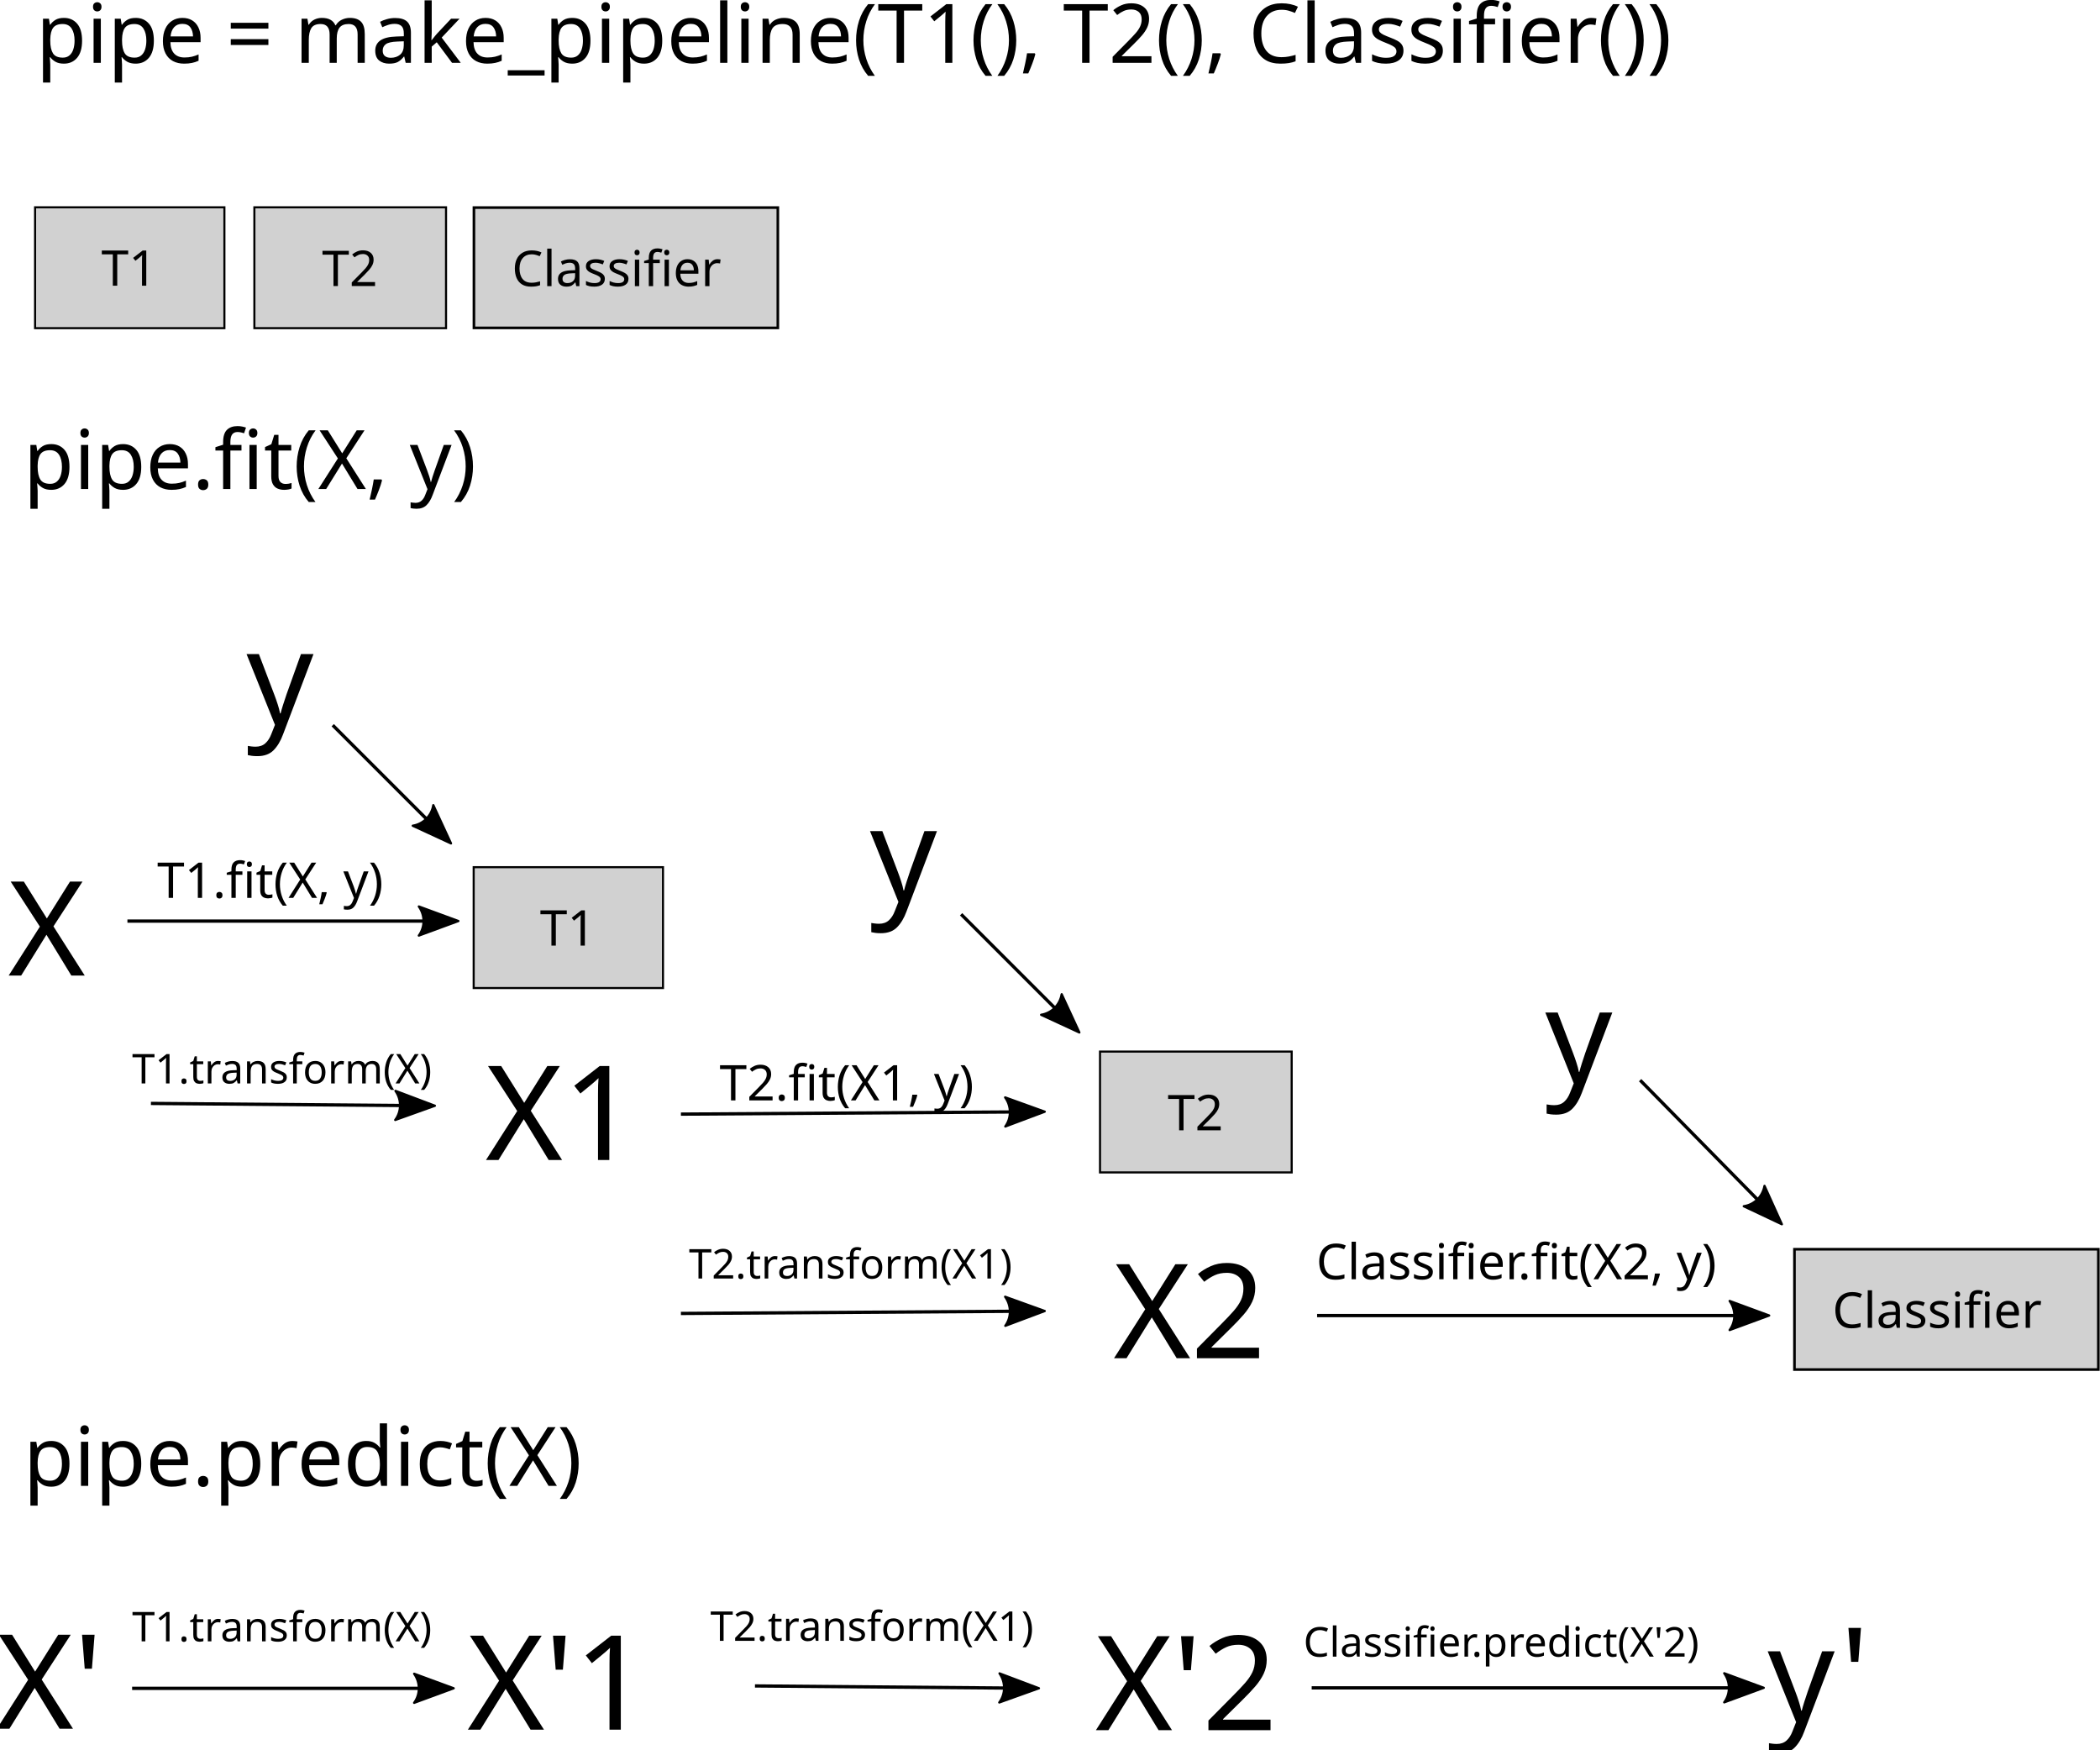
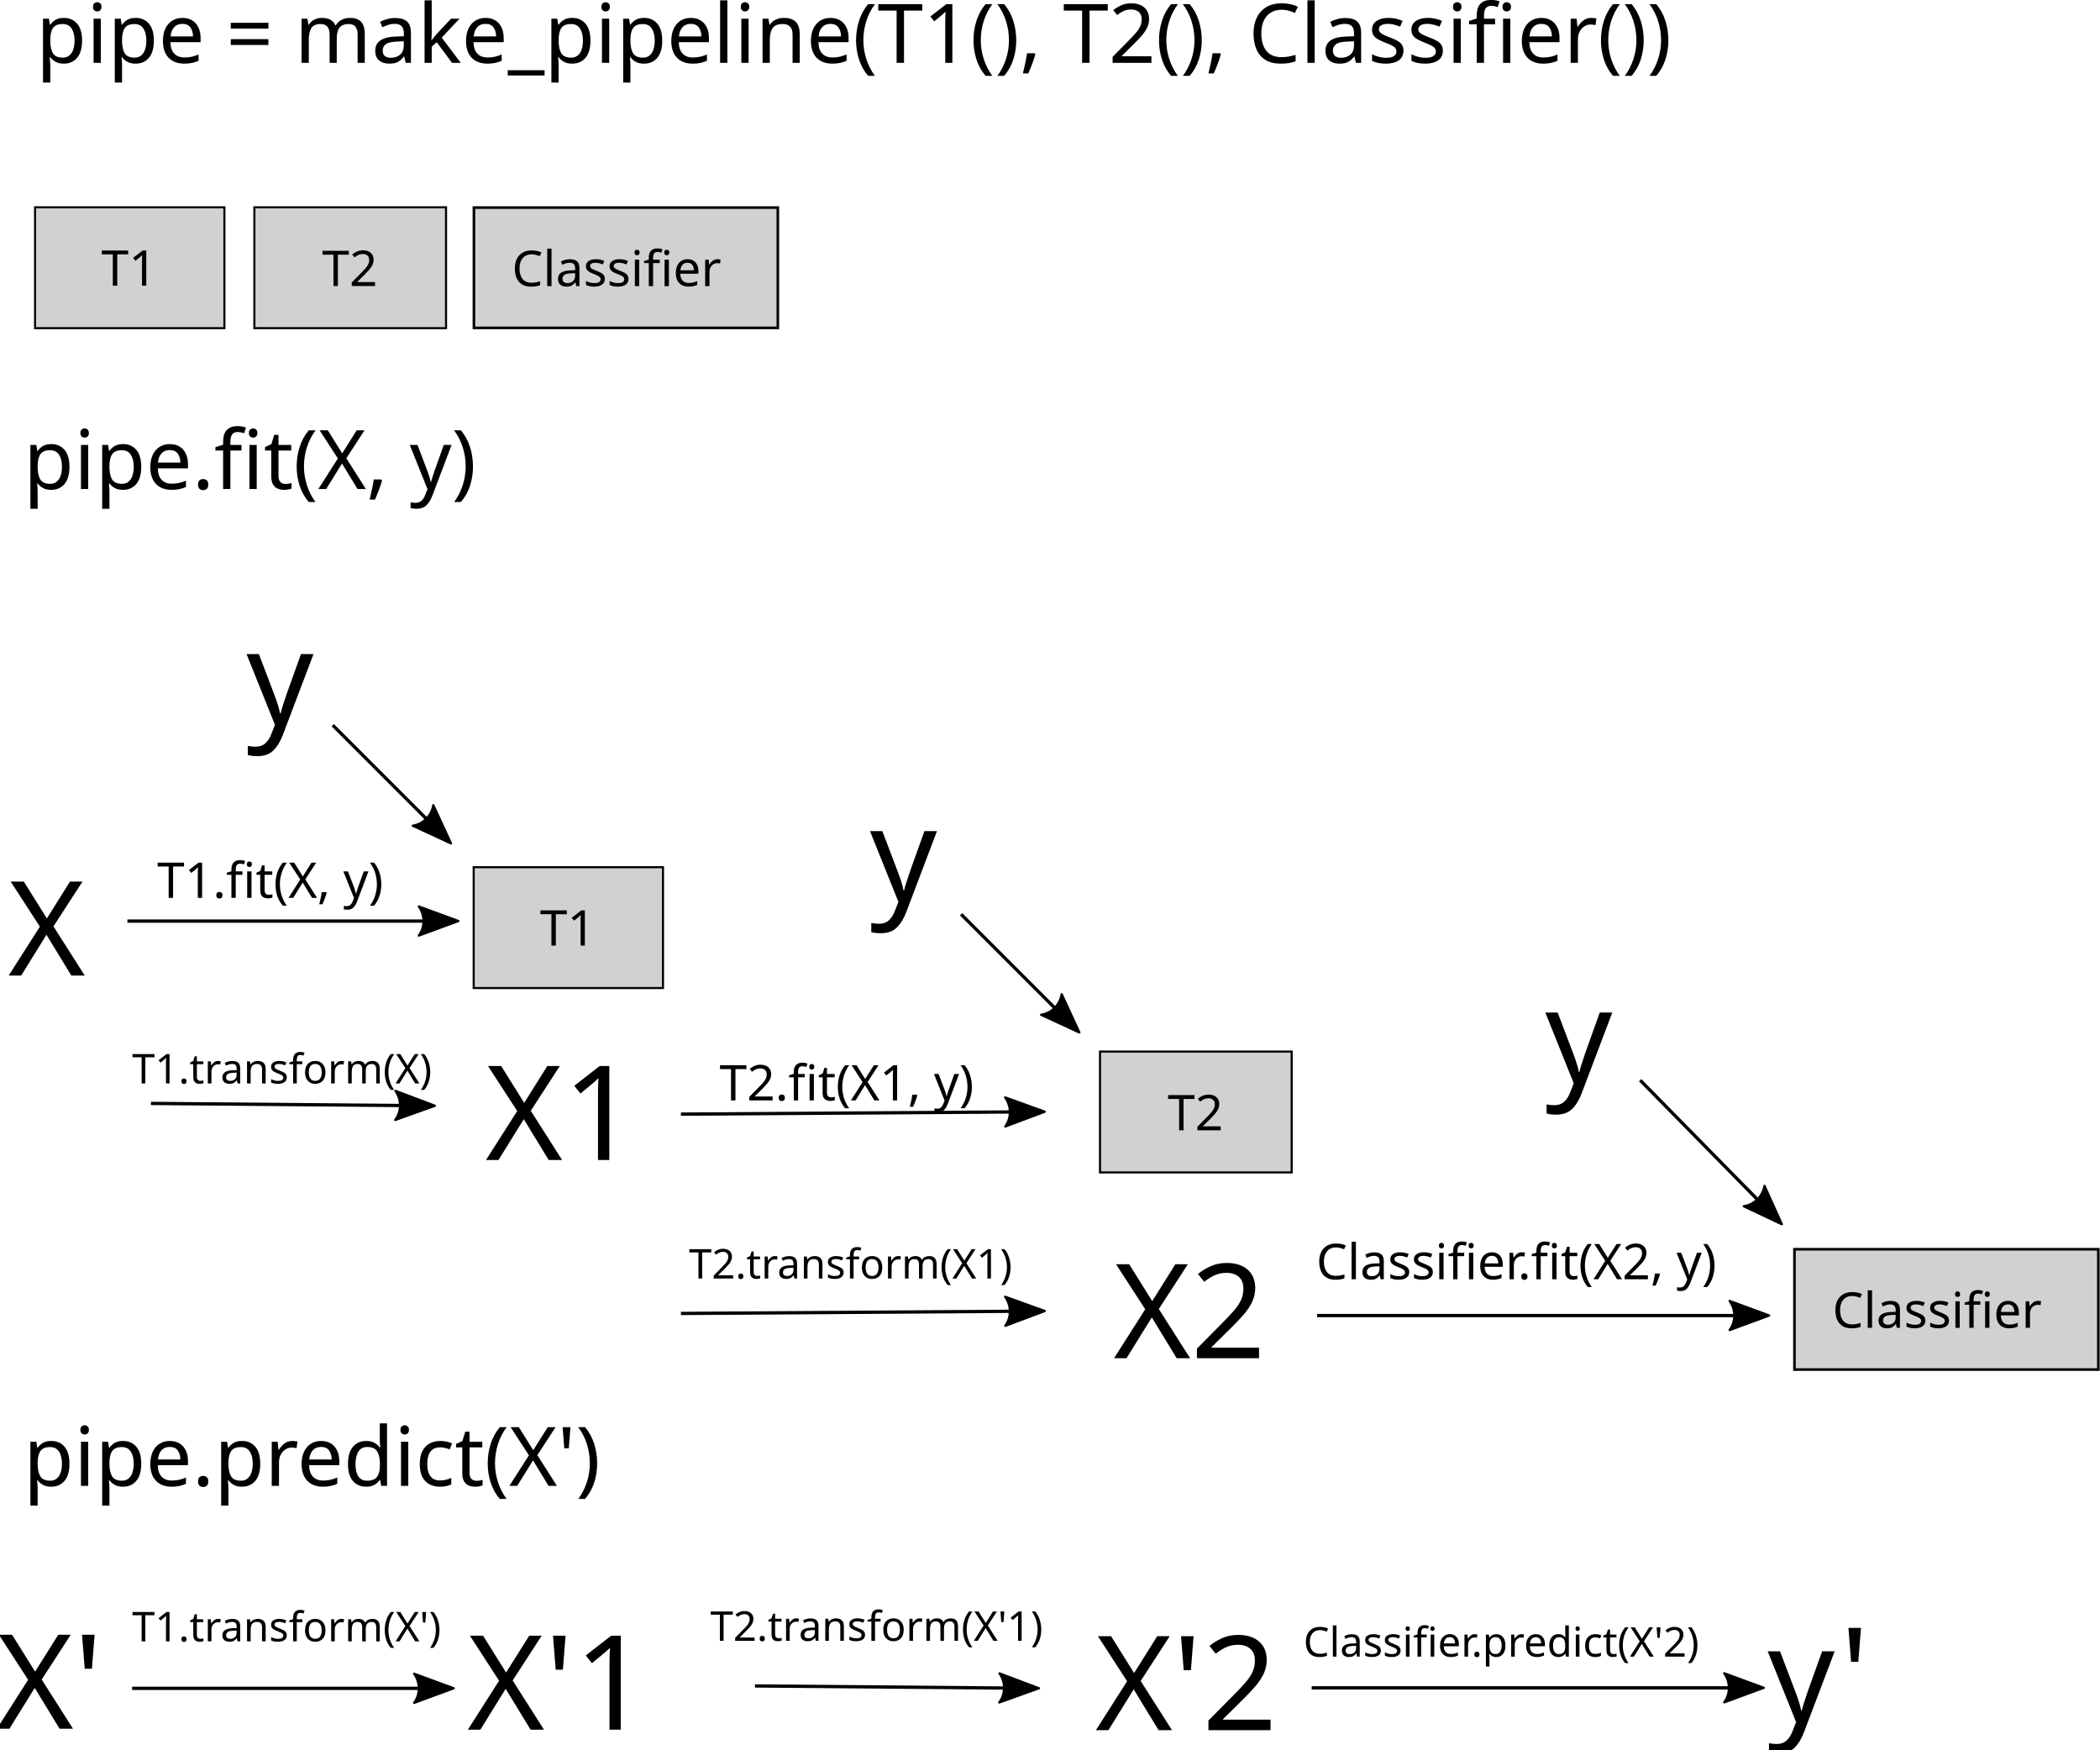
<svg xmlns="http://www.w3.org/2000/svg" width="638.421" height="531.796" id="svg4789" version="1.1">
  <defs id="defs4791">
    <marker orient="auto" refY="0" refX="0" id="marker9806-5-7" style="overflow:visible">
      <path id="path9808-3-6" style="fill:#000000;fill-opacity:1;fill-rule:evenodd;stroke:#000000;stroke-width:0.625;stroke-linejoin:round;stroke-opacity:1" d="M 8.719,4.034 -2.207,0.016 8.719,-4.002 c -1.745,2.372 -1.735,5.617 -6e-7,8.035 z" transform="matrix(-1.1,0,0,-1.1,-1.1,0)" />
    </marker>
    <marker orient="auto" refY="0" refX="0" id="marker10168-4" style="overflow:visible">
      <path id="path10170-6" style="fill:#000000;fill-opacity:1;fill-rule:evenodd;stroke:#000000;stroke-width:0.625;stroke-linejoin:round;stroke-opacity:1" d="M 8.719,4.034 -2.207,0.016 8.719,-4.002 c -1.745,2.372 -1.735,5.617 -6e-7,8.035 z" transform="matrix(-1.1,0,0,-1.1,-1.1,0)" />
    </marker>
    <marker orient="auto" refY="0" refX="0" id="Arrow2Lend-2-1" style="overflow:visible">
      <path id="path4587-8-2" style="fill:#000000;fill-opacity:1;fill-rule:evenodd;stroke:#000000;stroke-width:0.625;stroke-linejoin:round;stroke-opacity:1" d="M 8.719,4.034 -2.207,0.016 8.719,-4.002 c -1.745,2.372 -1.735,5.617 -6e-7,8.035 z" transform="matrix(-1.1,0,0,-1.1,-1.1,0)" />
    </marker>
    <marker orient="auto" refY="0" refX="0" id="Arrow2Lend-2" style="overflow:visible">
      <path id="path4587-8" style="fill:#000000;fill-opacity:1;fill-rule:evenodd;stroke:#000000;stroke-width:0.625;stroke-linejoin:round;stroke-opacity:1" d="M 8.719,4.034 -2.207,0.016 8.719,-4.002 c -1.745,2.372 -1.735,5.617 -6e-7,8.035 z" transform="matrix(-1.1,0,0,-1.1,-1.1,0)" />
    </marker>
    <marker orient="auto" refY="0" refX="0" id="Arrow2Lend" style="overflow:visible">
      <path id="path4587" style="fill:#000000;fill-opacity:1;fill-rule:evenodd;stroke:#000000;stroke-width:0.625;stroke-linejoin:round;stroke-opacity:1" d="M 8.719,4.034 -2.207,0.016 8.719,-4.002 c -1.745,2.372 -1.735,5.617 -6e-7,8.035 z" transform="matrix(-1.1,0,0,-1.1,-1.1,0)" />
    </marker>
    <marker orient="auto" refY="0" refX="0" id="marker5143-9-1" style="overflow:visible">
      <path id="path5145-4-9" style="fill:#000000;fill-opacity:1;fill-rule:evenodd;stroke:#000000;stroke-width:0.625;stroke-linejoin:round;stroke-opacity:1" d="M 8.719,4.034 -2.207,0.016 8.719,-4.002 c -1.745,2.372 -1.735,5.617 -6e-7,8.035 z" transform="matrix(-1.1,0,0,-1.1,-1.1,0)" />
    </marker>
    <marker orient="auto" refY="0" refX="0" id="marker5143-0" style="overflow:visible">
      <path id="path5145-2" style="fill:#000000;fill-opacity:1;fill-rule:evenodd;stroke:#000000;stroke-width:0.625;stroke-linejoin:round;stroke-opacity:1" d="M 8.719,4.034 -2.207,0.016 8.719,-4.002 c -1.745,2.372 -1.735,5.617 -6e-7,8.035 z" transform="matrix(-1.1,0,0,-1.1,-1.1,0)" />
    </marker>
    <marker orient="auto" refY="0" refX="0" id="marker9806-5" style="overflow:visible">
      <path id="path9808-3" style="fill:#000000;fill-opacity:1;fill-rule:evenodd;stroke:#000000;stroke-width:0.625;stroke-linejoin:round;stroke-opacity:1" d="M 8.719,4.034 -2.207,0.016 8.719,-4.002 c -1.745,2.372 -1.735,5.617 -6e-7,8.035 z" transform="matrix(-1.1,0,0,-1.1,-1.1,0)" />
    </marker>
    <marker orient="auto" refY="0" refX="0" id="marker10168" style="overflow:visible">
      <path id="path10170" style="fill:#000000;fill-opacity:1;fill-rule:evenodd;stroke:#000000;stroke-width:0.625;stroke-linejoin:round;stroke-opacity:1" d="M 8.719,4.034 -2.207,0.016 8.719,-4.002 c -1.745,2.372 -1.735,5.617 -6e-7,8.035 z" transform="matrix(-1.1,0,0,-1.1,-1.1,0)" />
    </marker>
    <marker orient="auto" refY="0" refX="0" id="marker5143" style="overflow:visible">
      <path id="path5145" style="fill:#000000;fill-opacity:1;fill-rule:evenodd;stroke:#000000;stroke-width:0.625;stroke-linejoin:round;stroke-opacity:1" d="M 8.719,4.034 -2.207,0.016 8.719,-4.002 c -1.745,2.372 -1.735,5.617 -6e-7,8.035 z" transform="matrix(-1.1,0,0,-1.1,-1.1,0)" />
    </marker>
    <marker style="overflow:visible" id="marker5007" refX="0" refY="0" orient="auto">
      <path transform="matrix(-1.1,0,0,-1.1,-1.1,0)" d="M 8.719,4.034 -2.207,0.016 8.719,-4.002 c -1.745,2.372 -1.735,5.617 -6e-7,8.035 z" style="fill:#000000;fill-opacity:1;fill-rule:evenodd;stroke:#000000;stroke-width:0.625;stroke-linejoin:round;stroke-opacity:1" id="path5009" />
    </marker>
    <marker orient="auto" refY="0" refX="0" id="marker9806-5-7-4" style="overflow:visible">
      <path id="path9808-3-6-7" style="fill:#000000;fill-opacity:1;fill-rule:evenodd;stroke:#000000;stroke-width:0.625;stroke-linejoin:round;stroke-opacity:1" d="M 8.719,4.034 -2.207,0.016 8.719,-4.002 c -1.745,2.372 -1.735,5.617 -6e-7,8.035 z" transform="matrix(-1.1,0,0,-1.1,-1.1,0)" />
    </marker>
    <marker orient="auto" refY="0" refX="0" id="marker10168-4-1" style="overflow:visible">
      <path id="path10170-6-7" style="fill:#000000;fill-opacity:1;fill-rule:evenodd;stroke:#000000;stroke-width:0.625;stroke-linejoin:round;stroke-opacity:1" d="M 8.719,4.034 -2.207,0.016 8.719,-4.002 c -1.745,2.372 -1.735,5.617 -6e-7,8.035 z" transform="matrix(-1.1,0,0,-1.1,-1.1,0)" />
    </marker>
    <marker orient="auto" refY="0" refX="0" id="Arrow2Lend-2-1-3" style="overflow:visible">
      <path id="path4587-8-2-9" style="fill:#000000;fill-opacity:1;fill-rule:evenodd;stroke:#000000;stroke-width:0.625;stroke-linejoin:round;stroke-opacity:1" d="M 8.719,4.034 -2.207,0.016 8.719,-4.002 c -1.745,2.372 -1.735,5.617 -6e-7,8.035 z" transform="matrix(-1.1,0,0,-1.1,-1.1,0)" />
    </marker>
    <marker orient="auto" refY="0" refX="0" id="Arrow2Lend-2-7" style="overflow:visible">
      <path id="path4587-8-7" style="fill:#000000;fill-opacity:1;fill-rule:evenodd;stroke:#000000;stroke-width:0.625;stroke-linejoin:round;stroke-opacity:1" d="M 8.719,4.034 -2.207,0.016 8.719,-4.002 c -1.745,2.372 -1.735,5.617 -6e-7,8.035 z" transform="matrix(-1.1,0,0,-1.1,-1.1,0)" />
    </marker>
    <marker orient="auto" refY="0" refX="0" id="Arrow2Lend-9" style="overflow:visible">
      <path id="path4587-9" style="fill:#000000;fill-opacity:1;fill-rule:evenodd;stroke:#000000;stroke-width:0.625;stroke-linejoin:round;stroke-opacity:1" d="M 8.719,4.034 -2.207,0.016 8.719,-4.002 c -1.745,2.372 -1.735,5.617 -6e-7,8.035 z" transform="matrix(-1.1,0,0,-1.1,-1.1,0)" />
    </marker>
    <marker orient="auto" refY="0" refX="0" id="marker5143-9-1-6" style="overflow:visible">
      <path id="path5145-4-9-2" style="fill:#000000;fill-opacity:1;fill-rule:evenodd;stroke:#000000;stroke-width:0.625;stroke-linejoin:round;stroke-opacity:1" d="M 8.719,4.034 -2.207,0.016 8.719,-4.002 c -1.745,2.372 -1.735,5.617 -6e-7,8.035 z" transform="matrix(-1.1,0,0,-1.1,-1.1,0)" />
    </marker>
    <marker orient="auto" refY="0" refX="0" id="marker5143-0-8" style="overflow:visible">
      <path id="path5145-2-2" style="fill:#000000;fill-opacity:1;fill-rule:evenodd;stroke:#000000;stroke-width:0.625;stroke-linejoin:round;stroke-opacity:1" d="M 8.719,4.034 -2.207,0.016 8.719,-4.002 c -1.745,2.372 -1.735,5.617 -6e-7,8.035 z" transform="matrix(-1.1,0,0,-1.1,-1.1,0)" />
    </marker>
    <marker orient="auto" refY="0" refX="0" id="marker9806-5-4" style="overflow:visible">
      <path id="path9808-3-5" style="fill:#000000;fill-opacity:1;fill-rule:evenodd;stroke:#000000;stroke-width:0.625;stroke-linejoin:round;stroke-opacity:1" d="M 8.719,4.034 -2.207,0.016 8.719,-4.002 c -1.745,2.372 -1.735,5.617 -6e-7,8.035 z" transform="matrix(-1.1,0,0,-1.1,-1.1,0)" />
    </marker>
    <marker orient="auto" refY="0" refX="0" id="marker10168-0" style="overflow:visible">
      <path id="path10170-67" style="fill:#000000;fill-opacity:1;fill-rule:evenodd;stroke:#000000;stroke-width:0.625;stroke-linejoin:round;stroke-opacity:1" d="M 8.719,4.034 -2.207,0.016 8.719,-4.002 c -1.745,2.372 -1.735,5.617 -6e-7,8.035 z" transform="matrix(-1.1,0,0,-1.1,-1.1,0)" />
    </marker>
    <marker orient="auto" refY="0" refX="0" id="marker5143-4" style="overflow:visible">
      <path id="path5145-8" style="fill:#000000;fill-opacity:1;fill-rule:evenodd;stroke:#000000;stroke-width:0.625;stroke-linejoin:round;stroke-opacity:1" d="M 8.719,4.034 -2.207,0.016 8.719,-4.002 c -1.745,2.372 -1.735,5.617 -6e-7,8.035 z" transform="matrix(-1.1,0,0,-1.1,-1.1,0)" />
    </marker>
    <marker style="overflow:visible" id="marker5007-8" refX="0" refY="0" orient="auto">
      <path transform="matrix(-1.1,0,0,-1.1,-1.1,0)" d="M 8.719,4.034 -2.207,0.016 8.719,-4.002 c -1.745,2.372 -1.735,5.617 -6e-7,8.035 z" style="fill:#000000;fill-opacity:1;fill-rule:evenodd;stroke:#000000;stroke-width:0.625;stroke-linejoin:round;stroke-opacity:1" id="path5009-6" />
    </marker>
  </defs>
  <g id="layer1" transform="translate(-43.64674,-280.8793)">
    <text xml:space="preserve" style="font-size:40px;font-style:normal;font-variant:normal;font-weight:normal;font-stretch:normal;line-height:125%;letter-spacing:0px;word-spacing:0px;fill:#000000;fill-opacity:1;stroke:none;display:inline;font-family:sans-serif;-inkscape-font-specification:sans-serif" x="50.762" y="429.526" id="text3350">
      <tspan id="tspan3352" x="50.762" y="429.526" style="font-size:25px">pipe.fit(X, y)</tspan>
    </text>
    <g style="display:inline" id="g4284" transform="translate(132.3264,472.5588)">
      <rect y="71.911" x="55.323" height="36.735" width="57.556" id="rect4307" style="fill:#000000;fill-opacity:0.182;stroke:#000000;stroke-width:0.63;stroke-miterlimit:4;stroke-opacity:1;stroke-dasharray:none;stroke-dashoffset:0" />
      <text xml:space="preserve" style="font-size:15px;font-style:normal;font-weight:normal;line-height:125%;letter-spacing:0px;word-spacing:0px;fill:#000000;fill-opacity:1;stroke:none;font-family:Sans" x="75.458" y="95.746" id="text10425">
        <tspan id="tspan10427" x="75.458" y="95.746">T1</tspan>
      </text>
    </g>
    <text xml:space="preserve" style="font-size:40px;font-style:normal;font-variant:normal;font-weight:normal;font-stretch:normal;line-height:125%;letter-spacing:0px;word-spacing:0px;fill:#000000;fill-opacity:1;stroke:none;display:inline;font-family:sans-serif;-inkscape-font-specification:sans-serif" x="46.127" y="577.417" id="text4336">
      <tspan x="46.127" y="577.417" id="tspan4344">X</tspan>
    </text>
    <text xml:space="preserve" style="font-size:40px;font-style:normal;font-variant:normal;font-weight:normal;font-stretch:normal;line-height:125%;letter-spacing:0px;word-spacing:0px;fill:#000000;fill-opacity:1;stroke:none;display:inline;font-family:sans-serif;-inkscape-font-specification:sans-serif" x="118.549" y="501.123" id="text4348">
      <tspan id="tspan4350" x="118.549" y="501.123">y</tspan>
    </text>
-     <path style="fill:none;stroke:#000000;stroke-width:1px;stroke-linecap:butt;stroke-linejoin:miter;stroke-opacity:1;marker-end:url(#marker5007);display:inline" d="m 82.384,560.855 99.286,0" id="path4417" />
-     <path style="fill:none;stroke:#000000;stroke-width:1px;stroke-linecap:butt;stroke-linejoin:miter;stroke-opacity:1;marker-end:url(#marker5143);display:inline" d="m 89.529,616.278 85,0.714" id="path4421" />
+     <path style="display:inline;fill:none;stroke:#000000;stroke-width:1px;stroke-linecap:butt;stroke-linejoin:miter;stroke-opacity:1;marker-end:url(#marker5007)" d="m 82.384,560.855 99.286,0" id="path4417" />
+     <path style="display:inline;fill:none;stroke:#000000;stroke-width:1px;stroke-linecap:butt;stroke-linejoin:miter;stroke-opacity:1;marker-end:url(#marker5143)" d="m 89.529,616.278 85,0.714" id="path4421" />
    <text xml:space="preserve" style="font-size:15px;font-style:normal;font-weight:normal;line-height:125%;letter-spacing:0px;word-spacing:0px;fill:#000000;fill-opacity:1;stroke:none;display:inline;font-family:Sans" x="91.417" y="553.795" id="text4433">
      <tspan id="tspan4435" x="91.417" y="553.795">T1.fit(X, y)</tspan>
    </text>
    <text xml:space="preserve" style="font-size:15px;font-style:normal;font-weight:normal;line-height:125%;letter-spacing:0px;word-spacing:0px;fill:#000000;fill-opacity:1;stroke:none;display:inline;font-family:Sans" x="262.381" y="615.366" id="text4433-8">
      <tspan id="tspan4435-5" x="262.381" y="615.366">T2.fit(X1, y)</tspan>
    </text>
    <text xml:space="preserve" style="font-size:15px;font-style:normal;font-weight:normal;line-height:125%;letter-spacing:0px;word-spacing:0px;fill:#000000;fill-opacity:1;stroke:none;display:inline;font-family:Sans" x="443.782" y="669.714" id="text4433-7">
      <tspan id="tspan4435-7" x="443.782" y="669.714">Classifier.fit(X2, y)</tspan>
    </text>
    <text xml:space="preserve" style="font-size:12.5px;font-style:normal;font-weight:normal;line-height:125%;letter-spacing:0px;word-spacing:0px;fill:#000000;fill-opacity:1;stroke:none;display:inline;font-family:Sans" x="83.8" y="610.196" id="text4463">
      <tspan id="tspan4465" x="83.8" y="610.196">T1.transform(X)</tspan>
    </text>
-     <text xml:space="preserve" style="font-size:40px;font-style:normal;font-variant:normal;font-weight:normal;font-stretch:normal;line-height:125%;letter-spacing:0px;word-spacing:0px;fill:#000000;fill-opacity:1;stroke:none;display:inline;font-family:sans-serif;-inkscape-font-specification:sans-serif" x="50.762" y="732.53" id="text3350-7">
-       <tspan id="tspan3352-7" x="50.762" y="732.53" style="font-size:25px">pipe.predict(X)</tspan>
+     <text xml:space="preserve" style="font-style:normal;font-variant:normal;font-weight:normal;font-stretch:normal;font-size:40px;line-height:125%;font-family:sans-serif;-inkscape-font-specification:sans-serif;letter-spacing:0px;word-spacing:0px;display:inline;fill:#000000;fill-opacity:1;stroke:none" x="50.762" y="732.53" id="text3350-7">
+       <tspan id="tspan3352-7" x="50.762" y="732.53" style="font-size:25px">pipe.predict(X')</tspan>
    </text>
    <text xml:space="preserve" style="font-size:40px;font-style:normal;font-variant:normal;font-weight:normal;font-stretch:normal;line-height:125%;letter-spacing:0px;word-spacing:0px;fill:#000000;fill-opacity:1;stroke:none;display:inline;font-family:sans-serif;-inkscape-font-specification:sans-serif" x="42.555" y="806.344" id="text4336-5">
      <tspan x="42.555" y="806.344" id="tspan4344-5">X'</tspan>
    </text>
    <text xml:space="preserve" style="font-size:40px;font-style:normal;font-variant:normal;font-weight:normal;font-stretch:normal;line-height:125%;letter-spacing:0px;word-spacing:0px;fill:#000000;fill-opacity:1;stroke:none;display:inline;font-family:sans-serif;-inkscape-font-specification:sans-serif" x="580.996" y="804.255" id="text4348-0">
      <tspan id="tspan4350-6" x="580.996" y="804.255">y'</tspan>
    </text>
    <text xml:space="preserve" style="font-size:12.5px;font-style:normal;font-weight:normal;line-height:125%;letter-spacing:0px;word-spacing:0px;fill:#000000;fill-opacity:1;stroke:none;display:inline;font-family:Sans" x="439.886" y="784.428" id="text4463-6-9-1">
      <tspan id="tspan4465-2-8-5" x="439.886" y="784.428">Classifier.predict(X'2)</tspan>
    </text>
    <path style="fill:none;stroke:#000000;stroke-width:1px;stroke-linecap:butt;stroke-linejoin:miter;stroke-opacity:1;marker-end:url(#marker10168);display:inline" d="m 442.41,793.924 136.108,0" id="path9792" />
    <g style="display:inline" id="g4292" transform="translate(-94.46564,270.553)">
      <rect y="73.341" x="215.444" height="36.732" width="58.267" id="rect4307-2" style="fill:#000000;fill-opacity:0.182;stroke:#000000;stroke-width:0.634;stroke-miterlimit:4;stroke-opacity:1;stroke-dasharray:none;stroke-dashoffset:0" />
      <text id="text10425-8-6-6" y="97.274" x="235.993" style="font-size:15px;font-style:normal;font-weight:normal;line-height:125%;letter-spacing:0px;word-spacing:0px;fill:#000000;fill-opacity:1;stroke:none;font-family:Sans" xml:space="preserve">
        <tspan y="97.274" x="235.993" id="tspan10427-4-8-2">T2</tspan>
      </text>
    </g>
    <g style="display:inline" id="g4297" transform="translate(-210.5466,269.5428)">
      <rect y="74.433" x="398.272" height="36.569" width="92.39" id="rect4307-6" style="fill:#000000;fill-opacity:0.182;stroke:#000000;stroke-width:0.796;stroke-miterlimit:4;stroke-opacity:1;stroke-dasharray:none;stroke-dashoffset:0" />
      <text id="text10517" y="98.309" x="409.791" style="font-size:15px;font-style:normal;font-weight:normal;line-height:125%;letter-spacing:0px;word-spacing:0px;fill:#000000;fill-opacity:1;stroke:none;font-family:Sans" xml:space="preserve">
        <tspan y="98.309" x="409.791" id="tspan10519">Classifier</tspan>
      </text>
    </g>
    <g style="display:inline" id="g4292-0" transform="translate(162.6194,527.1779)">
      <rect y="73.341" x="215.444" height="36.732" width="58.267" id="rect4307-2-1" style="fill:#000000;fill-opacity:0.182;stroke:#000000;stroke-width:0.634;stroke-miterlimit:4;stroke-opacity:1;stroke-dasharray:none;stroke-dashoffset:0" />
      <text id="text10425-8-6-6-0" y="97.274" x="235.993" style="font-size:15px;font-style:normal;font-weight:normal;line-height:125%;letter-spacing:0px;word-spacing:0px;fill:#000000;fill-opacity:1;stroke:none;font-family:Sans" xml:space="preserve">
        <tspan y="97.274" x="235.993" id="tspan10427-4-8-2-9">T2</tspan>
      </text>
    </g>
    <g style="display:inline" id="g4284-2" transform="translate(-1.012163,271.9816)">
      <rect y="71.911" x="55.323" height="36.735" width="57.556" id="rect4307-29" style="fill:#000000;fill-opacity:0.182;stroke:#000000;stroke-width:0.63;stroke-miterlimit:4;stroke-opacity:1;stroke-dasharray:none;stroke-dashoffset:0" />
      <text xml:space="preserve" style="font-size:15px;font-style:normal;font-weight:normal;line-height:125%;letter-spacing:0px;word-spacing:0px;fill:#000000;fill-opacity:1;stroke:none;font-family:Sans" x="75.458" y="95.746" id="text10425-1">
        <tspan id="tspan10427-2" x="75.458" y="95.746">T1</tspan>
      </text>
    </g>
    <text xml:space="preserve" style="font-size:40px;font-style:normal;font-variant:normal;font-weight:normal;font-stretch:normal;line-height:125%;letter-spacing:0px;word-spacing:0px;fill:#000000;fill-opacity:1;stroke:none;display:inline;font-family:sans-serif;-inkscape-font-specification:sans-serif" x="191.242" y="633.465" id="text4336-5-4">
      <tspan x="191.242" y="633.465" id="tspan4344-5-0">X1</tspan>
    </text>
    <path style="fill:none;stroke:#000000;stroke-width:1px;stroke-linecap:butt;stroke-linejoin:miter;stroke-opacity:1;marker-end:url(#marker9806-5);display:inline" d="m 250.65,619.531 109.282,-0.714" id="path9788-4" />
    <text xml:space="preserve" style="font-size:40px;font-style:normal;font-variant:normal;font-weight:normal;font-stretch:normal;line-height:125%;letter-spacing:0px;word-spacing:0px;fill:#000000;fill-opacity:1;stroke:none;display:inline;font-family:sans-serif;-inkscape-font-specification:sans-serif" x="513.396" y="610.091" id="text4348-6">
      <tspan id="tspan4350-61" x="513.396" y="610.091">y</tspan>
    </text>
    <text xml:space="preserve" style="font-size:12.5px;font-style:normal;font-weight:normal;line-height:125%;letter-spacing:0px;word-spacing:0px;fill:#000000;fill-opacity:1;stroke:none;display:inline;font-family:Sans" x="253.082" y="669.501" id="text4463-0">
      <tspan id="tspan4465-2" x="253.082" y="669.501">T2.transform(X1)</tspan>
    </text>
    <text xml:space="preserve" style="font-size:40px;font-style:normal;font-variant:normal;font-weight:normal;font-stretch:normal;line-height:125%;letter-spacing:0px;word-spacing:0px;fill:#000000;fill-opacity:1;stroke:none;display:inline;font-family:sans-serif;-inkscape-font-specification:sans-serif" x="382.167" y="693.729" id="text4336-5-4-3">
      <tspan x="382.167" y="693.729" id="tspan4344-5-0-3">X2</tspan>
    </text>
    <text xml:space="preserve" style="font-size:40px;font-style:normal;font-variant:normal;font-weight:normal;font-stretch:normal;line-height:125%;letter-spacing:0px;word-spacing:0px;fill:#000000;fill-opacity:1;stroke:none;display:inline;font-family:sans-serif;-inkscape-font-specification:sans-serif" x="308.089" y="554.948" id="text4348-6-1">
      <tspan id="tspan4350-61-6" x="308.089" y="554.948">y</tspan>
    </text>
    <g style="display:inline" id="g4297-0" transform="translate(190.9073,586.1677)">
      <rect y="74.433" x="398.272" height="36.569" width="92.39" id="rect4307-6-6" style="fill:#000000;fill-opacity:0.182;stroke:#000000;stroke-width:0.796;stroke-miterlimit:4;stroke-opacity:1;stroke-dasharray:none;stroke-dashoffset:0" />
      <text id="text10517-9" y="98.309" x="409.791" style="font-size:15px;font-style:normal;font-weight:normal;line-height:125%;letter-spacing:0px;word-spacing:0px;fill:#000000;fill-opacity:1;stroke:none;font-family:Sans" xml:space="preserve">
        <tspan y="98.309" x="409.791" id="tspan10519-4">Classifier</tspan>
      </text>
    </g>
-     <path style="fill:none;stroke:#000000;stroke-width:1px;stroke-linecap:butt;stroke-linejoin:miter;stroke-opacity:1;marker-end:url(#marker5143-0);display:inline" d="m 83.813,794.07 96.429,0" id="path4421-5" />
-     <text xml:space="preserve" style="font-size:12.5px;font-style:normal;font-weight:normal;line-height:125%;letter-spacing:0px;word-spacing:0px;fill:#000000;fill-opacity:1;stroke:none;display:inline;font-family:Sans" x="83.8" y="779.785" id="text4463-31">
-       <tspan id="tspan4465-9" x="83.8" y="779.785">T1.transform(X)</tspan>
+     <path style="display:inline;fill:none;stroke:#000000;stroke-width:1px;stroke-linecap:butt;stroke-linejoin:miter;stroke-opacity:1;marker-end:url(#marker5143-0)" d="m 83.813,794.07 96.429,0" id="path4421-5" />
+     <text xml:space="preserve" style="font-style:normal;font-weight:normal;font-size:12.5px;line-height:125%;font-family:Sans;letter-spacing:0px;word-spacing:0px;display:inline;fill:#000000;fill-opacity:1;stroke:none" x="83.8" y="779.785" id="text4463-31">
+       <tspan id="tspan4465-9" x="83.8" y="779.785">T1.transform(X')</tspan>
    </text>
    <text xml:space="preserve" style="font-size:40px;font-style:normal;font-variant:normal;font-weight:normal;font-stretch:normal;line-height:125%;letter-spacing:0px;word-spacing:0px;fill:#000000;fill-opacity:1;stroke:none;display:inline;font-family:sans-serif;-inkscape-font-specification:sans-serif" x="185.734" y="806.625" id="text4336-5-4-7">
      <tspan x="185.734" y="806.625" id="tspan4344-5-0-0">X'1</tspan>
    </text>
-     <path style="fill:none;stroke:#000000;stroke-width:1px;stroke-linecap:butt;stroke-linejoin:miter;stroke-opacity:1;marker-end:url(#marker5143-9-1);display:inline" d="m 273.163,793.34 85,0.714" id="path4421-4-5" />
-     <text xml:space="preserve" style="font-size:12.5px;font-style:normal;font-weight:normal;line-height:125%;letter-spacing:0px;word-spacing:0px;fill:#000000;fill-opacity:1;stroke:none;display:inline;font-family:Sans" x="259.592" y="779.625" id="text4463-0-1">
-       <tspan id="tspan4465-2-4" x="259.592" y="779.625">T2.transform(X1)</tspan>
+     <path style="display:inline;fill:none;stroke:#000000;stroke-width:1px;stroke-linecap:butt;stroke-linejoin:miter;stroke-opacity:1;marker-end:url(#marker5143-9-1)" d="m 273.163,793.34 85,0.714" id="path4421-4-5" />
+     <text xml:space="preserve" style="font-style:normal;font-weight:normal;font-size:12.5px;line-height:125%;font-family:Sans;letter-spacing:0px;word-spacing:0px;display:inline;fill:#000000;fill-opacity:1;stroke:none" x="259.592" y="779.625" id="text4463-0-1">
+       <tspan id="tspan4465-2-4" x="259.592" y="779.625">T2.transform(X'1)</tspan>
    </text>
    <text xml:space="preserve" style="font-size:40px;font-style:normal;font-variant:normal;font-weight:normal;font-stretch:normal;line-height:125%;letter-spacing:0px;word-spacing:0px;fill:#000000;fill-opacity:1;stroke:none;display:inline;font-family:sans-serif;-inkscape-font-specification:sans-serif" x="376.66" y="806.785" id="text4336-5-4-3-0">
      <tspan x="376.66" y="806.785" id="tspan4344-5-0-3-7">X'2</tspan>
    </text>
    <path style="fill:none;stroke:#000000;stroke-width:1px;stroke-linecap:butt;stroke-linejoin:miter;stroke-opacity:1;marker-end:url(#Arrow2Lend);display:inline" d="m 144.803,501.314 35,35" id="path4560" />
    <path style="fill:none;stroke:#000000;stroke-width:1px;stroke-linecap:butt;stroke-linejoin:miter;stroke-opacity:1;marker-end:url(#Arrow2Lend-2);display:inline" d="m 335.832,558.784 35,35" id="path4560-9" />
    <path style="fill:none;stroke:#000000;stroke-width:1px;stroke-linecap:butt;stroke-linejoin:miter;stroke-opacity:1;marker-end:url(#Arrow2Lend-2-1);display:inline" d="m 542.261,609.212 42.143,42.857" id="path4560-9-5" />
    <path style="fill:none;stroke:#000000;stroke-width:1px;stroke-linecap:butt;stroke-linejoin:miter;stroke-opacity:1;marker-end:url(#marker10168-4);display:inline" d="m 444.056,680.76 136.108,0" id="path9792-0" />
    <path style="fill:none;stroke:#000000;stroke-width:1px;stroke-linecap:butt;stroke-linejoin:miter;stroke-opacity:1;marker-end:url(#marker9806-5-7);display:inline" d="m 250.65,680.118 109.282,-0.714" id="path9788-4-8" />
    <flowRoot xml:space="preserve" id="flowRoot3336" style="font-size:40px;font-style:normal;font-variant:normal;font-weight:normal;font-stretch:normal;line-height:125%;letter-spacing:0px;word-spacing:0px;fill:none;stroke:none;display:inline;font-family:sans-serif;-inkscape-font-specification:sans-serif" transform="translate(10.50596,232.0591)">
      <flowRegion id="flowRegion3338">
        <rect id="rect3340" width="568.716" height="32.325" x="53.538" y="49.281" style="font-style:normal;font-variant:normal;font-weight:normal;font-stretch:normal;fill:none;stroke:none;font-family:sans-serif;-inkscape-font-specification:sans-serif" />
      </flowRegion>
      <flowPara id="flowPara3342" style="font-size:15px;font-style:normal;font-variant:normal;font-weight:normal;font-stretch:normal;fill:none;stroke:none;font-family:sans-serif;-inkscape-font-specification:sans-serif">pipe = make_pipeline(T1(), T2(), Classifier())</flowPara>
    </flowRoot>
    <text xml:space="preserve" style="font-size:40px;font-style:normal;font-variant:normal;font-weight:normal;font-stretch:normal;line-height:125%;letter-spacing:0px;word-spacing:0px;fill:#000000;fill-opacity:1;stroke:none;display:inline;font-family:sans-serif;-inkscape-font-specification:sans-serif" x="54.598" y="299.973" id="text3350-9">
      <tspan id="tspan3352-5" x="54.598" y="299.973" style="font-size:25px">pipe = make_pipeline(T1(), T2(), Classifier())</tspan>
    </text>
+     <text xml:space="preserve" style="font-style:normal;font-weight:normal;font-size:15px;line-height:125%;font-family:Sans;letter-spacing:0px;word-spacing:0px;fill:#000000;fill-opacity:1;stroke:none;stroke-width:1px;stroke-linecap:butt;stroke-linejoin:miter;stroke-opacity:1" x="176.482" y="777.825" id="text4390">
+       <tspan id="tspan4392" x="176.482" y="777.825" />
+     </text>
  </g>
</svg>
